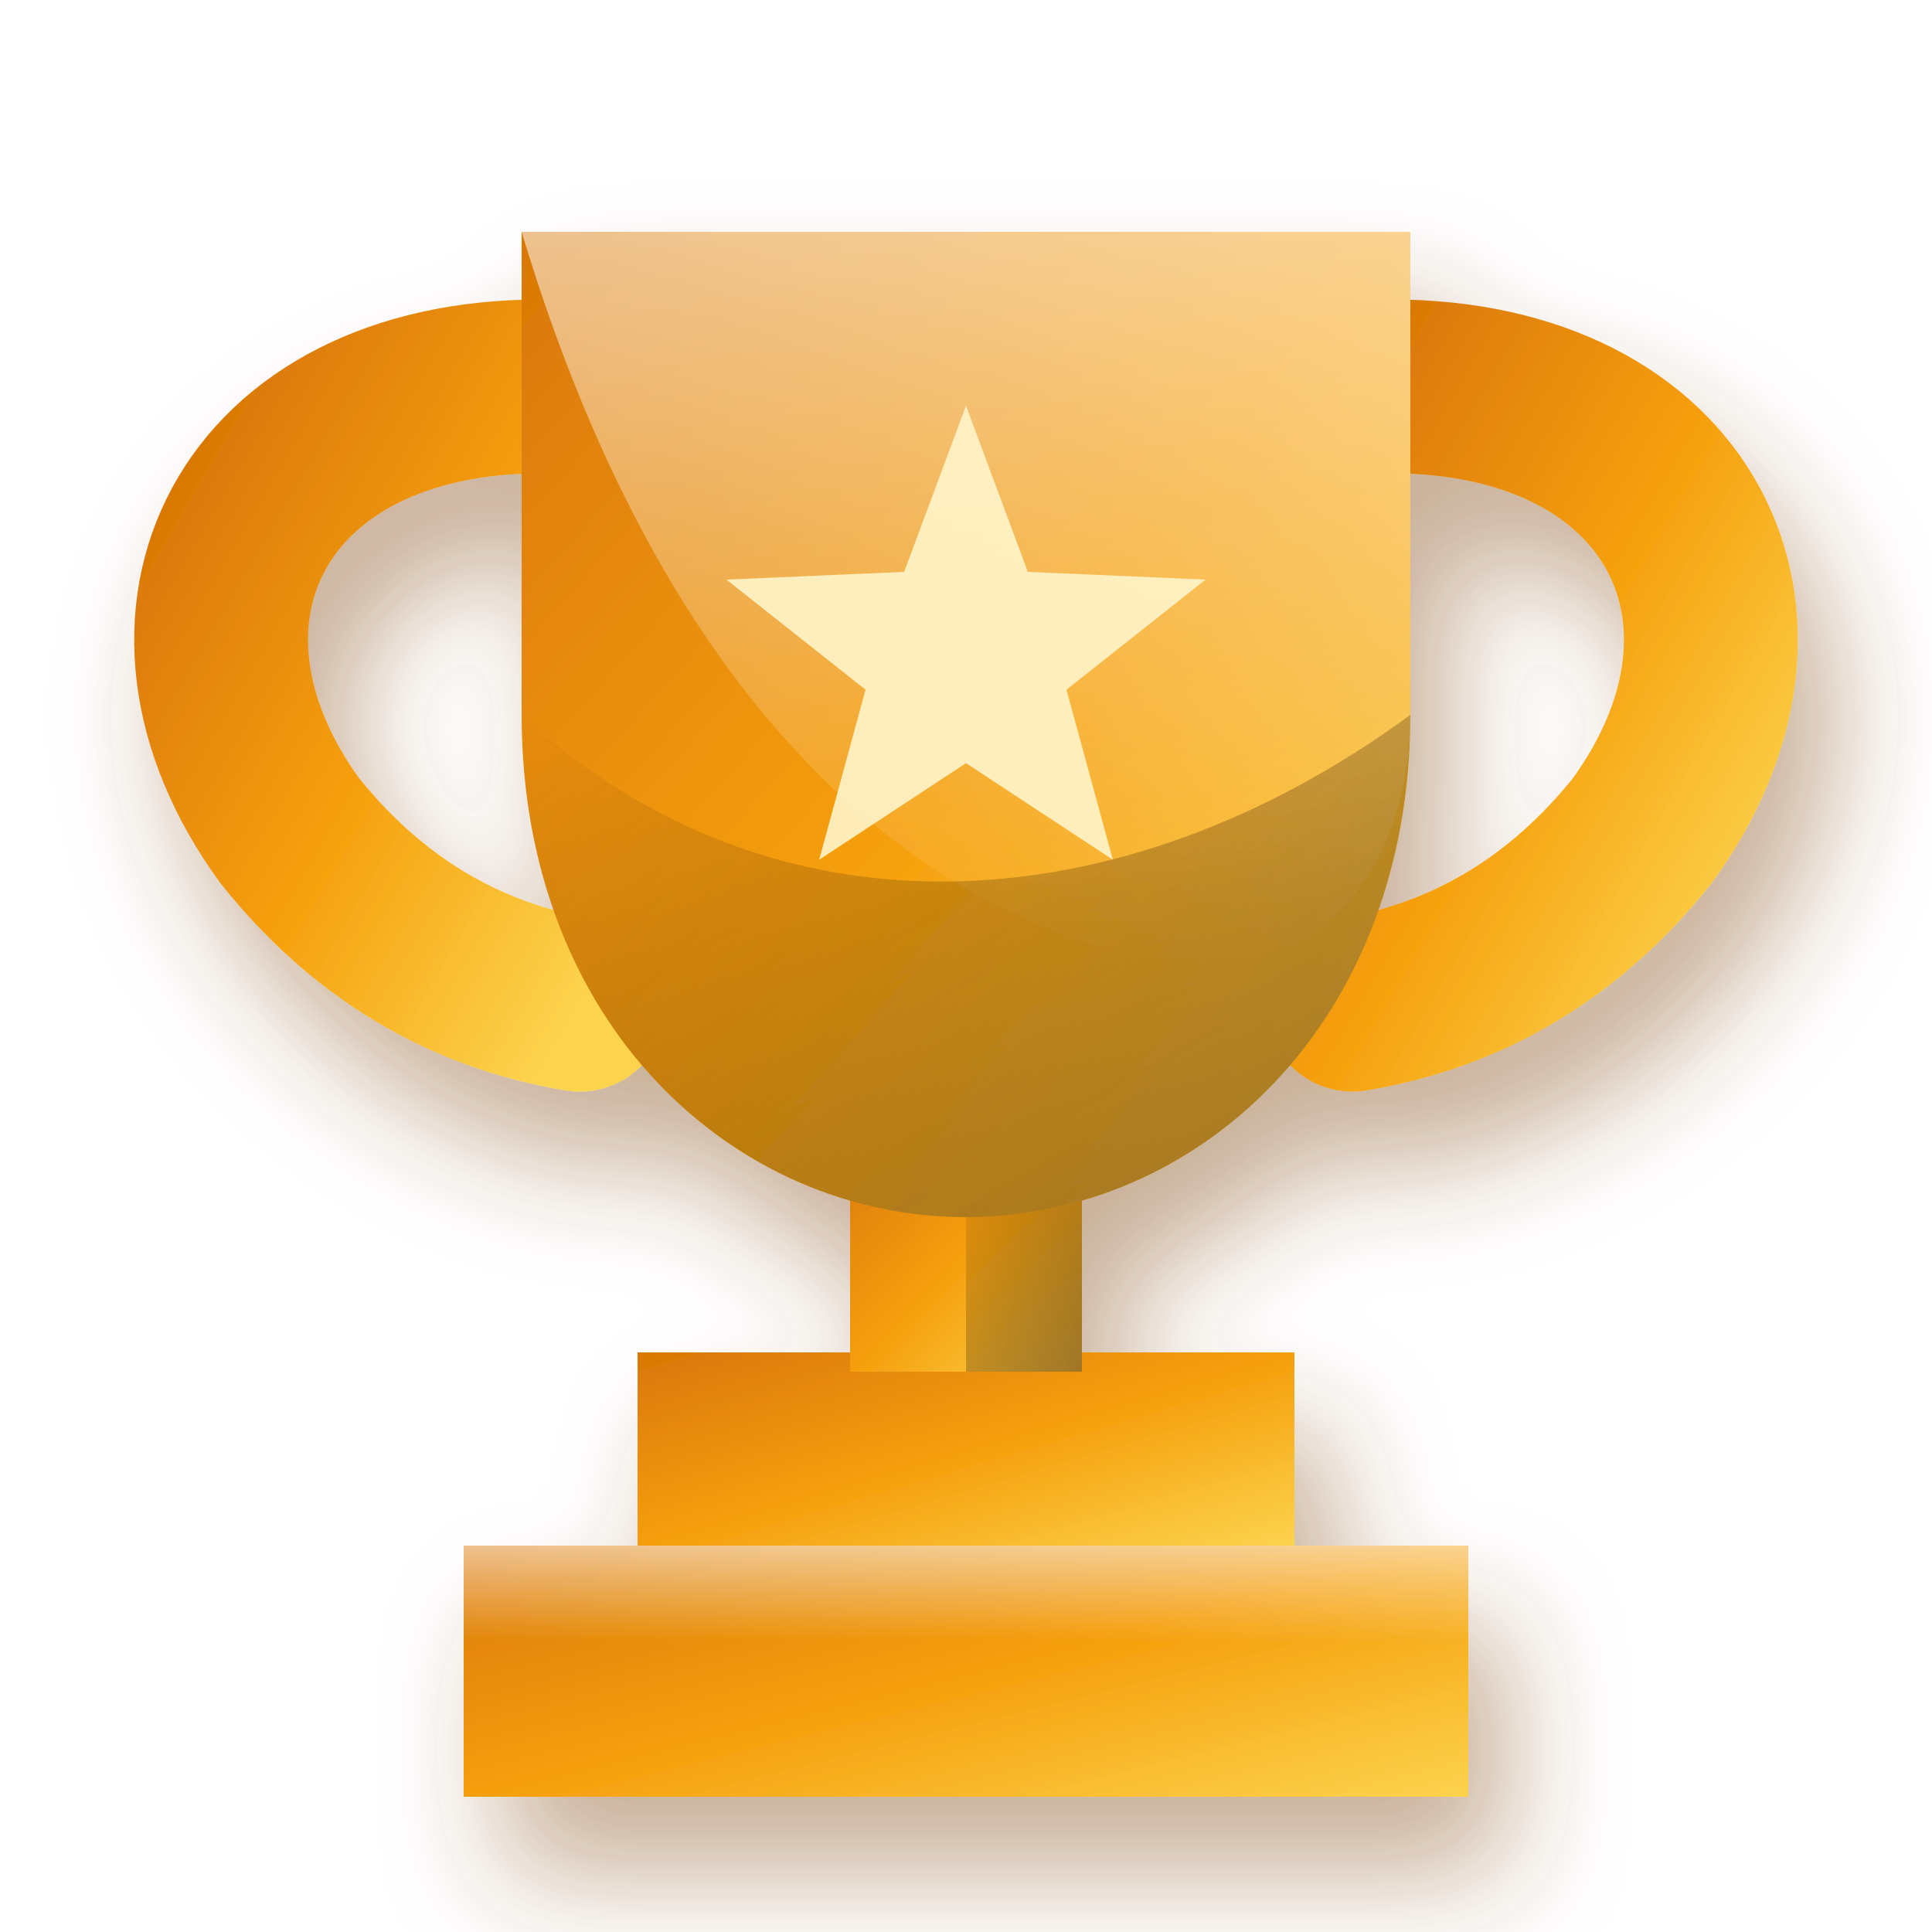
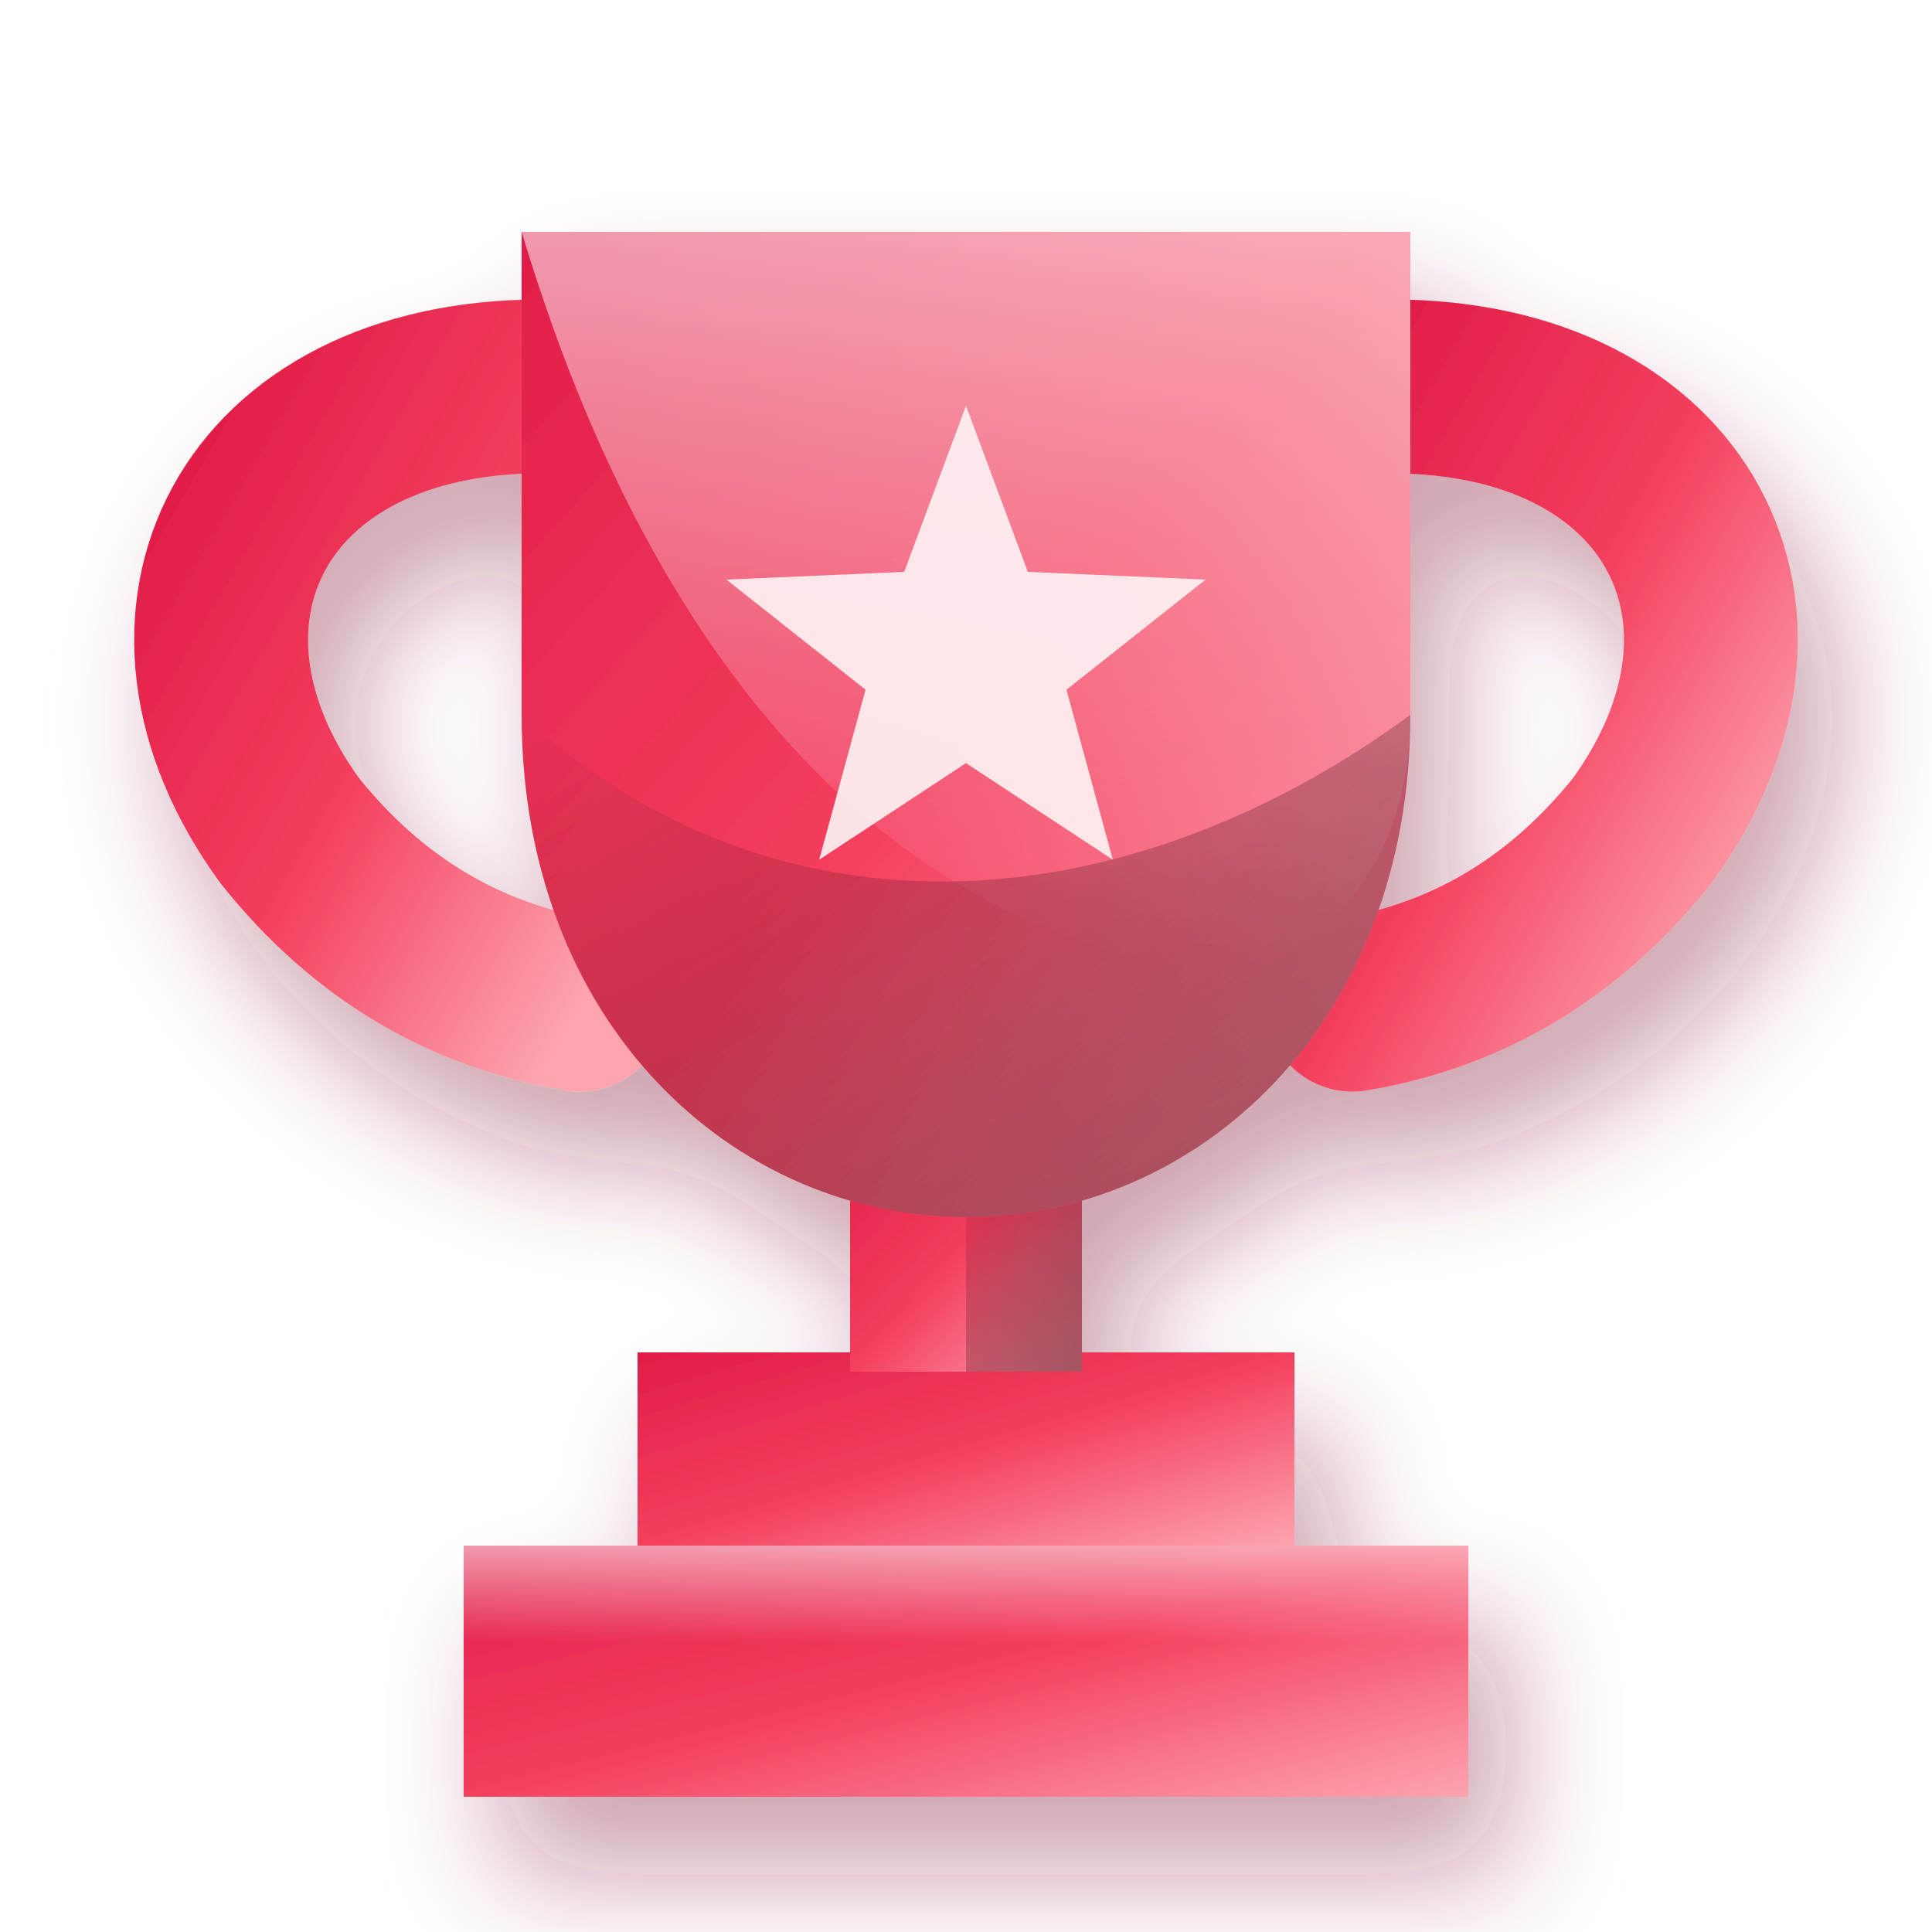
<svg xmlns="http://www.w3.org/2000/svg" width="100%" height="100%" viewBox="0 0 100 100">
  <defs>
    <linearGradient id="gold" x1="0%" y1="0%" x2="100%" y2="100%">
-       <stop offset="0%" stop-color="#D97706" />
-       <stop offset="50%" stop-color="#F59E0B" />
-       <stop offset="100%" stop-color="#FCD34D" />
+       <stop offset="0%" stop-color="#E11D48" />
+       <stop offset="50%" stop-color="#F43F5E" />
+       <stop offset="100%" stop-color="#FDA4AF" />
    </linearGradient>
    <linearGradient id="bevel" x1="0%" y1="0%" x2="0%" y2="100%">
      <stop offset="0%" stop-color="#FFFFFF" stop-opacity="0.55" />
      <stop offset="100%" stop-color="#FFFFFF" stop-opacity="0.0" />
    </linearGradient>
    <linearGradient id="facet" x1="0%" y1="0%" x2="100%" y2="100%">
      <stop offset="0%" stop-color="#000000" stop-opacity="0.0" />
-       <stop offset="100%" stop-color="#451A03" stop-opacity="0.5" />
+       <stop offset="100%" stop-color="#4C0519" stop-opacity="0.5" />
    </linearGradient>
    <filter id="lift" x="-20%" y="-20%" width="140%" height="140%">
-       <feDropShadow dx="2" dy="4" stdDeviation="3" flood-color="#78350F" flood-opacity="0.4" />
+       <feDropShadow dx="2" dy="4" stdDeviation="3" flood-color="#881337" flood-opacity="0.4" />
    </filter>
  </defs>
  <g filter="url(#lift)">
    <path d="M28,20 C13,20 7,32 15,43 C19,48 24,51 30,52" fill="none" stroke="url(#gold)" stroke-width="9" stroke-linecap="round" />
    <path d="M72,20 C87,20 93,32 85,43 C81,48 76,51 70,52" fill="none" stroke="url(#gold)" stroke-width="9" stroke-linecap="round" />
    <path d="M24,80 H76 V93 H24 Z" fill="url(#gold)" />
    <path d="M24,80 H76 V85 H24 Z" fill="url(#bevel)" />
    <path d="M33,70 H67 V80 H33 Z" fill="url(#gold)" />
    <path d="M44,58 H56 V71 H44 Z" fill="url(#gold)" />
    <path d="M50,58 H56 V71 H50 Z" fill="url(#facet)" />
    <path d="M27,12 H73 V37 C73,53 62,63 50,63 C38,63 27,53 27,37 Z" fill="url(#gold)" />
    <path d="M27,12 H73 V37 C73,45 68,51 61,50 C44,47 33,32 27,12 Z" fill="url(#bevel)" />
    <path d="M73,37 C73,53 62,63 50,63 C38,63 27,53 27,37 C40,49 58,48 73,37 Z" fill="url(#facet)" />
-     <polygon points="50,21 53.2,29.6 62.4,30 55.2,35.7 57.6,44.5 50,39.5 42.4,44.5 44.8,35.7 37.6,30 46.8,29.6" fill="#FEF3C7" fill-opacity="0.92" stroke-linejoin="round" />
+     <polygon points="50,21 53.2,29.6 62.4,30 55.2,35.7 57.6,44.5 50,39.5 42.4,44.5 44.8,35.7 37.6,30 46.8,29.6" fill="#FFF1F2" fill-opacity="0.92" stroke-linejoin="round" />
  </g>
</svg>
